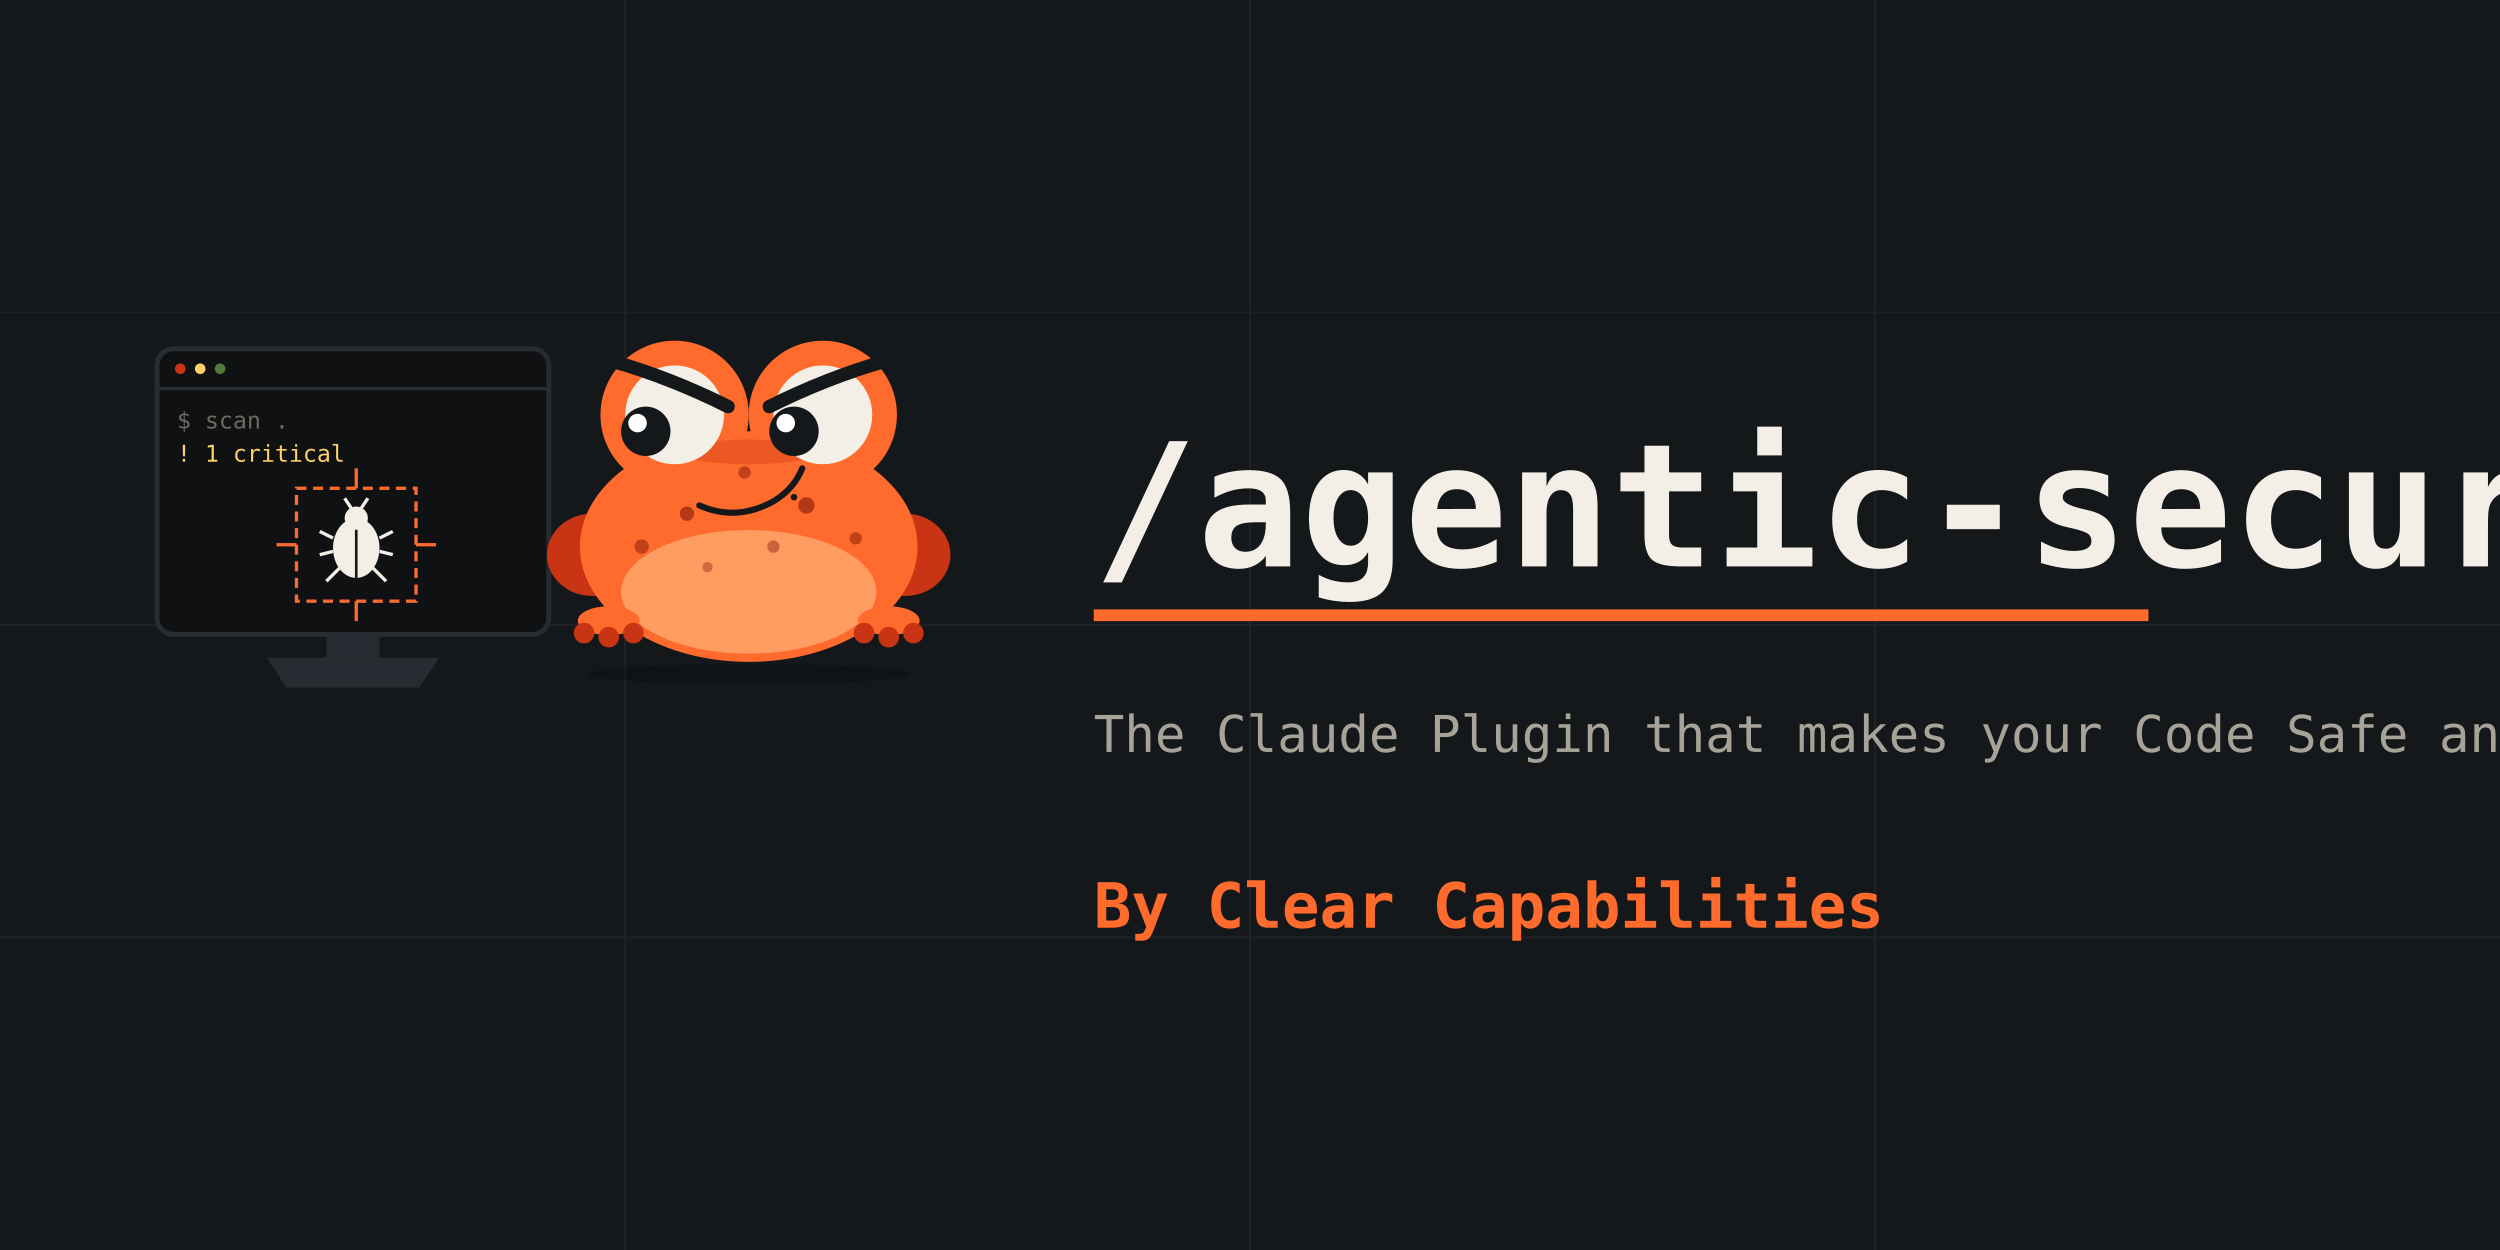
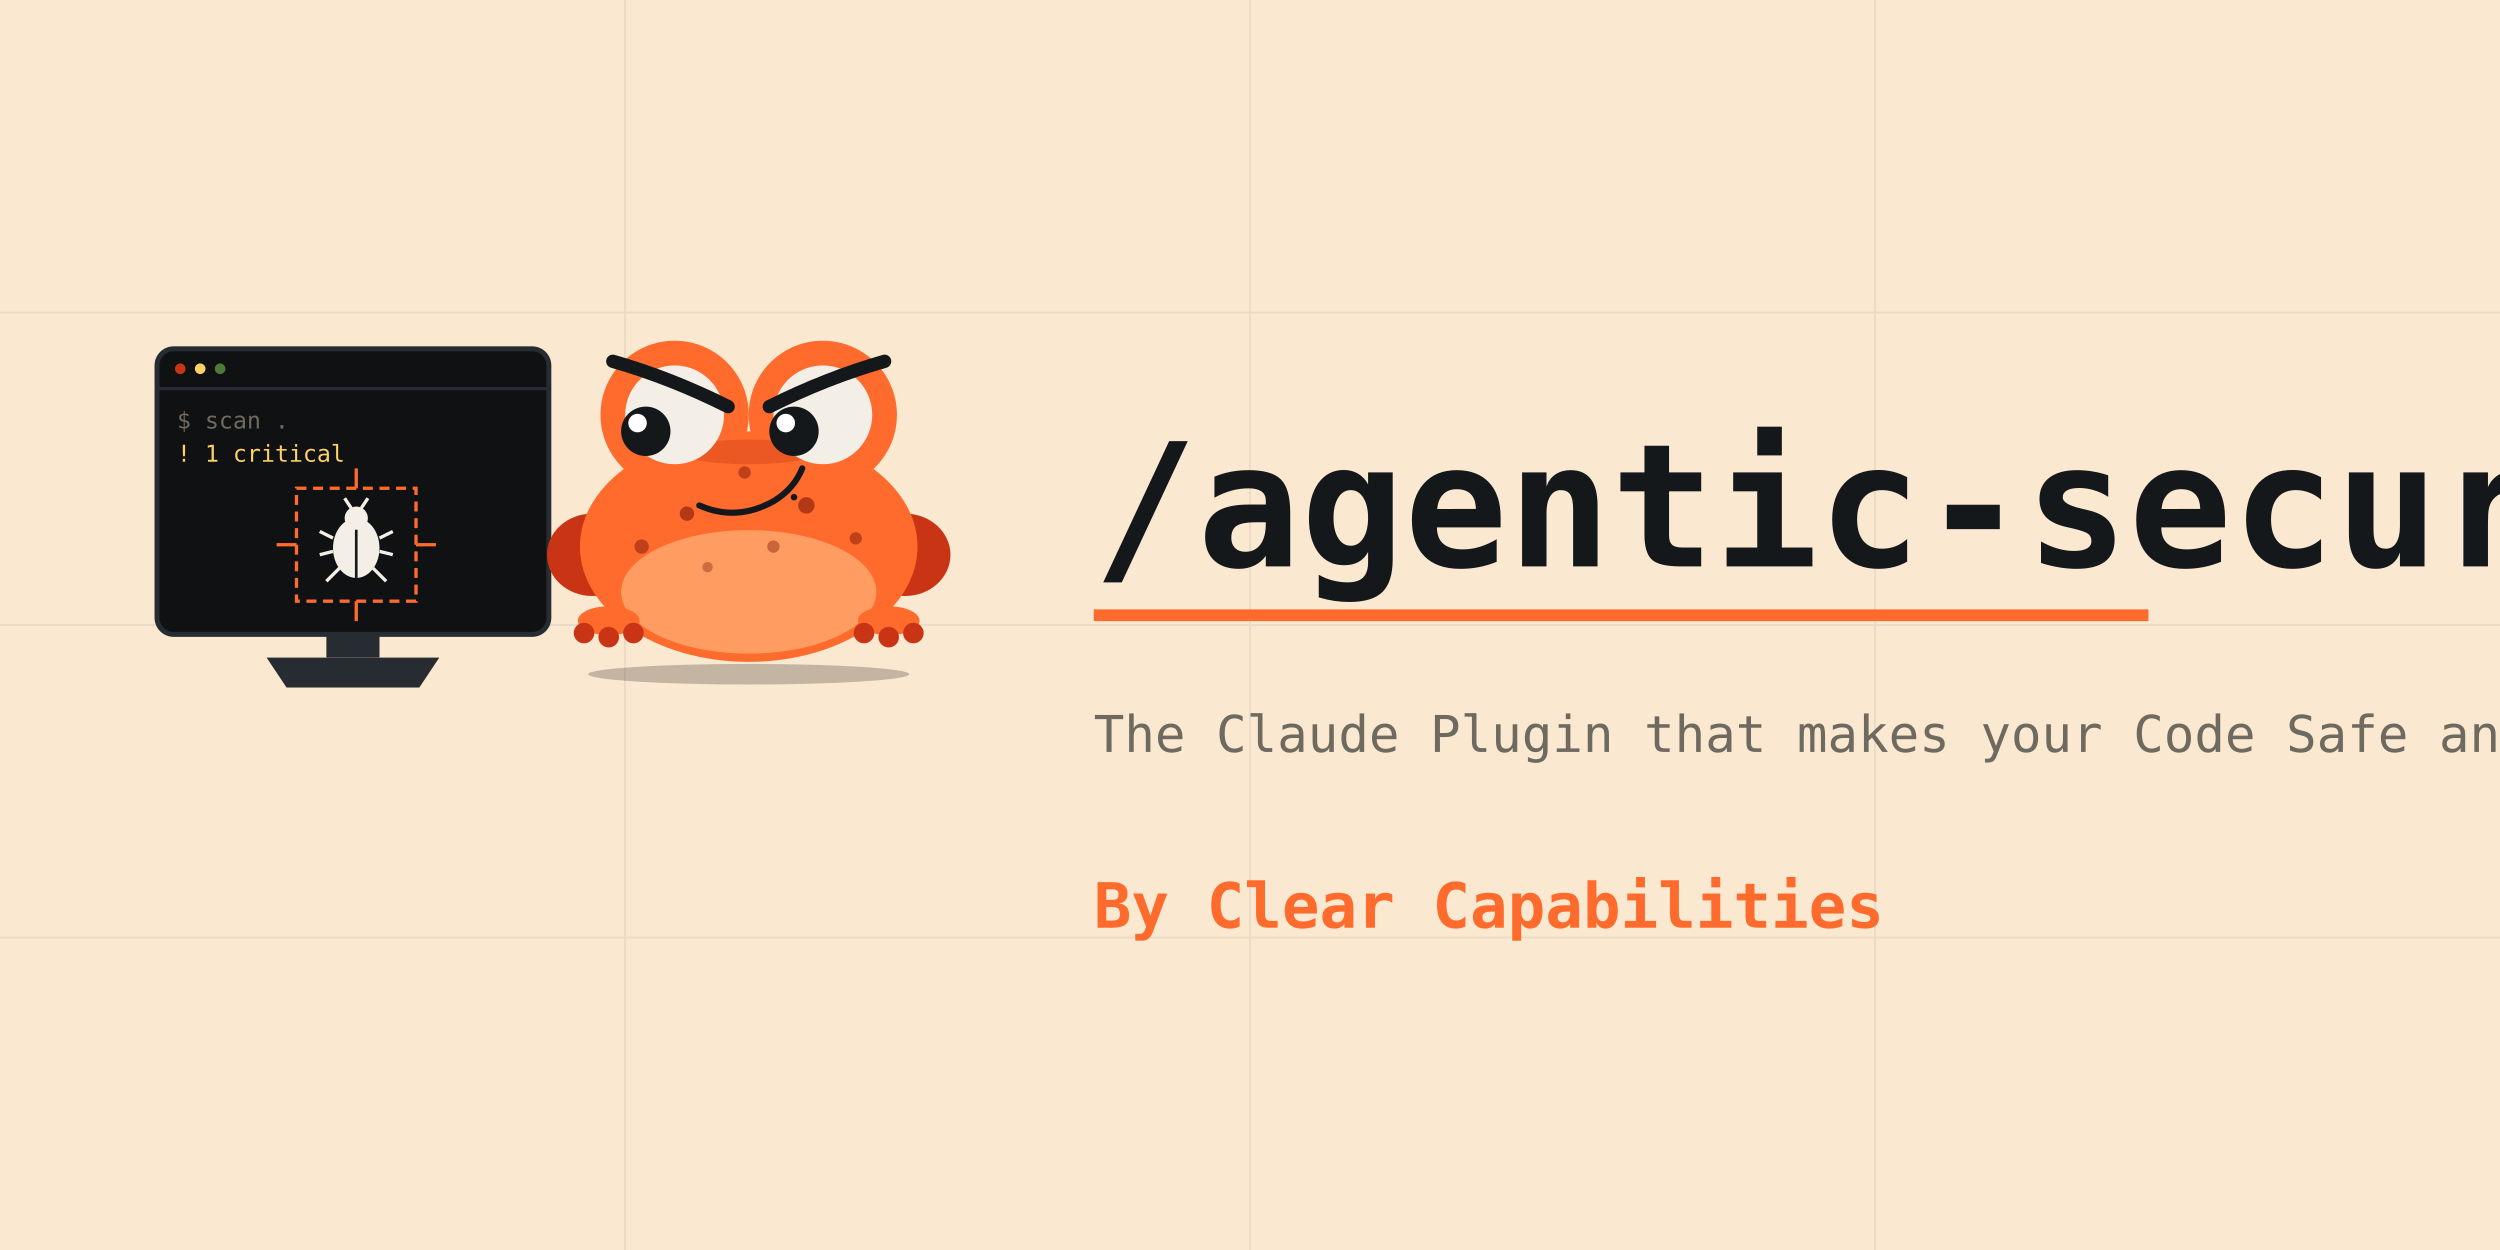
<svg xmlns="http://www.w3.org/2000/svg" viewBox="0 0 1280 640" width="1280" height="640" role="img" aria-label="agentic-security social preview — Patch the mascot side-eyeing a bug on a monitor, with the tool and company name">
-   <rect width="1280" height="640" fill="#15181B" />
-   <g opacity="0.05" stroke="#F4EFE6" stroke-width="1">
+   <rect width="1280" height="640" fill="#FAE8D0" />
+   <g opacity="0.06" stroke="#15181B" stroke-width="1">
    <line x1="0" y1="160" x2="1280" y2="160" />
    <line x1="0" y1="320" x2="1280" y2="320" />
    <line x1="0" y1="480" x2="1280" y2="480" />
    <line x1="320" y1="0" x2="320" y2="640" />
    <line x1="640" y1="0" x2="640" y2="640" />
    <line x1="960" y1="0" x2="960" y2="640" />
  </g>
  <g transform="translate(60, 80) scale(1.7)">
    <rect x="12" y="58" width="118" height="86" rx="5" fill="#0F1113" stroke="#262C31" stroke-width="1.5" />
    <line x1="12" y1="70" x2="130" y2="70" stroke="#262C31" stroke-width="1" />
    <circle cx="19" cy="64" r="1.6" fill="#C93414" />
    <circle cx="25" cy="64" r="1.6" fill="#FFD166" />
    <circle cx="31" cy="64" r="1.6" fill="#4E7A3A" />
    <text x="18" y="82" font-family="ui-monospace, 'Geist Mono', monospace" font-size="7" fill="#6F6A60">$ scan .</text>
    <text x="18" y="92" font-family="ui-monospace, 'Geist Mono', monospace" font-size="7" fill="#FFD166">! 1 critical</text>
    <rect x="54" y="100" width="36" height="34" fill="none" stroke="#FF6B2C" stroke-width="1" stroke-dasharray="3 2" />
    <line x1="48" y1="117" x2="54" y2="117" stroke="#FF6B2C" stroke-width="1" />
    <line x1="90" y1="117" x2="96" y2="117" stroke="#FF6B2C" stroke-width="1" />
    <line x1="72" y1="94" x2="72" y2="100" stroke="#FF6B2C" stroke-width="1" />
    <line x1="72" y1="134" x2="72" y2="140" stroke="#FF6B2C" stroke-width="1" />
    <g transform="translate(72, 117)">
      <ellipse cx="0" cy="1" rx="7" ry="9" fill="#F4EFE6" />
      <line x1="0" y1="-8" x2="0" y2="10" stroke="#15181B" stroke-width="0.8" />
      <circle cx="0" cy="-8" r="3.5" fill="#F4EFE6" />
      <line x1="-1.5" y1="-11" x2="-3.5" y2="-14" stroke="#F4EFE6" stroke-width="1" />
      <line x1="1.5" y1="-11" x2="3.5" y2="-14" stroke="#F4EFE6" stroke-width="1" />
      <line x1="-7" y1="-2" x2="-11" y2="-4" stroke="#F4EFE6" stroke-width="1" />
      <line x1="7" y1="-2" x2="11" y2="-4" stroke="#F4EFE6" stroke-width="1" />
      <line x1="-7" y1="2" x2="-11" y2="3" stroke="#F4EFE6" stroke-width="1" />
      <line x1="7" y1="2" x2="11" y2="3" stroke="#F4EFE6" stroke-width="1" />
      <line x1="-5" y1="7" x2="-9" y2="11" stroke="#F4EFE6" stroke-width="1" />
      <line x1="5" y1="7" x2="9" y2="11" stroke="#F4EFE6" stroke-width="1" />
    </g>
    <rect x="63" y="144" width="16" height="7" fill="#262C31" />
    <polygon points="45,151 97,151 91,160 51,160" fill="#262C31" />
    <g transform="translate(122, 32) scale(0.62)">
      <ellipse cx="110" cy="200" rx="78" ry="5" fill="#000" opacity="0.22" />
      <ellipse cx="34" cy="142" rx="22" ry="20" fill="#C93414" />
      <ellipse cx="186" cy="142" rx="22" ry="20" fill="#C93414" />
      <ellipse cx="110" cy="138" rx="82" ry="56" fill="#FF6B2C" />
      <ellipse cx="110" cy="160" rx="62" ry="30" fill="#FFA56B" opacity="0.85" />
      <circle cx="74" cy="74" r="36" fill="#FF6B2C" />
      <circle cx="146" cy="74" r="36" fill="#FF6B2C" />
      <ellipse cx="110" cy="92" rx="34" ry="6" fill="#C93414" opacity="0.35" />
      <circle cx="80" cy="122" r="3.5" fill="#8B1E0A" opacity="0.65" />
      <circle cx="138" cy="118" r="4" fill="#8B1E0A" opacity="0.65" />
      <circle cx="108" cy="102" r="3" fill="#8B1E0A" opacity="0.55" />
      <circle cx="58" cy="138" r="3.5" fill="#8B1E0A" opacity="0.55" />
      <circle cx="162" cy="134" r="3" fill="#8B1E0A" opacity="0.55" />
      <circle cx="122" cy="138" r="3" fill="#8B1E0A" opacity="0.45" />
      <circle cx="90" cy="148" r="2.5" fill="#8B1E0A" opacity="0.4" />
      <ellipse cx="42" cy="174" rx="15" ry="7" fill="#FF6B2C" />
      <circle cx="30" cy="180" r="5" fill="#C93414" />
      <circle cx="42" cy="182" r="5" fill="#C93414" />
      <circle cx="54" cy="180" r="5" fill="#C93414" />
      <ellipse cx="178" cy="174" rx="15" ry="7" fill="#FF6B2C" />
      <circle cx="166" cy="180" r="5" fill="#C93414" />
      <circle cx="178" cy="182" r="5" fill="#C93414" />
      <circle cx="190" cy="180" r="5" fill="#C93414" />
      <circle cx="74" cy="74" r="24" fill="#F4EFE6" />
      <circle cx="146" cy="74" r="24" fill="#F4EFE6" />
      <circle cx="60" cy="82" r="12" fill="#15181B" />
      <circle cx="132" cy="82" r="12" fill="#15181B" />
      <circle cx="56" cy="78" r="4.5" fill="#FFFFFF" />
      <circle cx="128" cy="78" r="4.5" fill="#FFFFFF" />
      <path d="M 44 48 Q 72 56 100 70" stroke="#15181B" stroke-width="6.5" stroke-linecap="round" fill="none" />
      <path d="M 176 48 Q 148 56 120 70" stroke="#15181B" stroke-width="6.5" stroke-linecap="round" fill="none" />
      <path d="M 86 118 Q 104 126 122 116 Q 132 110 136 100" stroke="#15181B" stroke-width="3" stroke-linecap="round" fill="none" />
      <circle cx="132" cy="114" r="1.6" fill="#15181B" />
    </g>
  </g>
  <g font-family="ui-monospace, 'Geist Mono', 'SF Mono', Menlo, monospace">
-     <text x="560" y="290" font-size="88" font-weight="700" fill="#F4EFE6">/agentic-security</text>
+     <text x="560" y="290" font-size="88" font-weight="700" fill="#15181B">/agentic-security</text>
    <rect x="560" y="312" width="540" height="6" fill="#FF6B2C" />
-     <text x="560" y="385" font-size="26" fill="#A8A398">The Claude Plugin that makes your Code Safe and Secure</text>
+     <text x="560" y="385" font-size="26" fill="#6F6A60">The Claude Plugin that makes your Code Safe and Secure</text>
    <text x="560" y="475" font-size="32" font-weight="600" fill="#FF6B2C">By Clear Capabilities</text>
  </g>
</svg>
